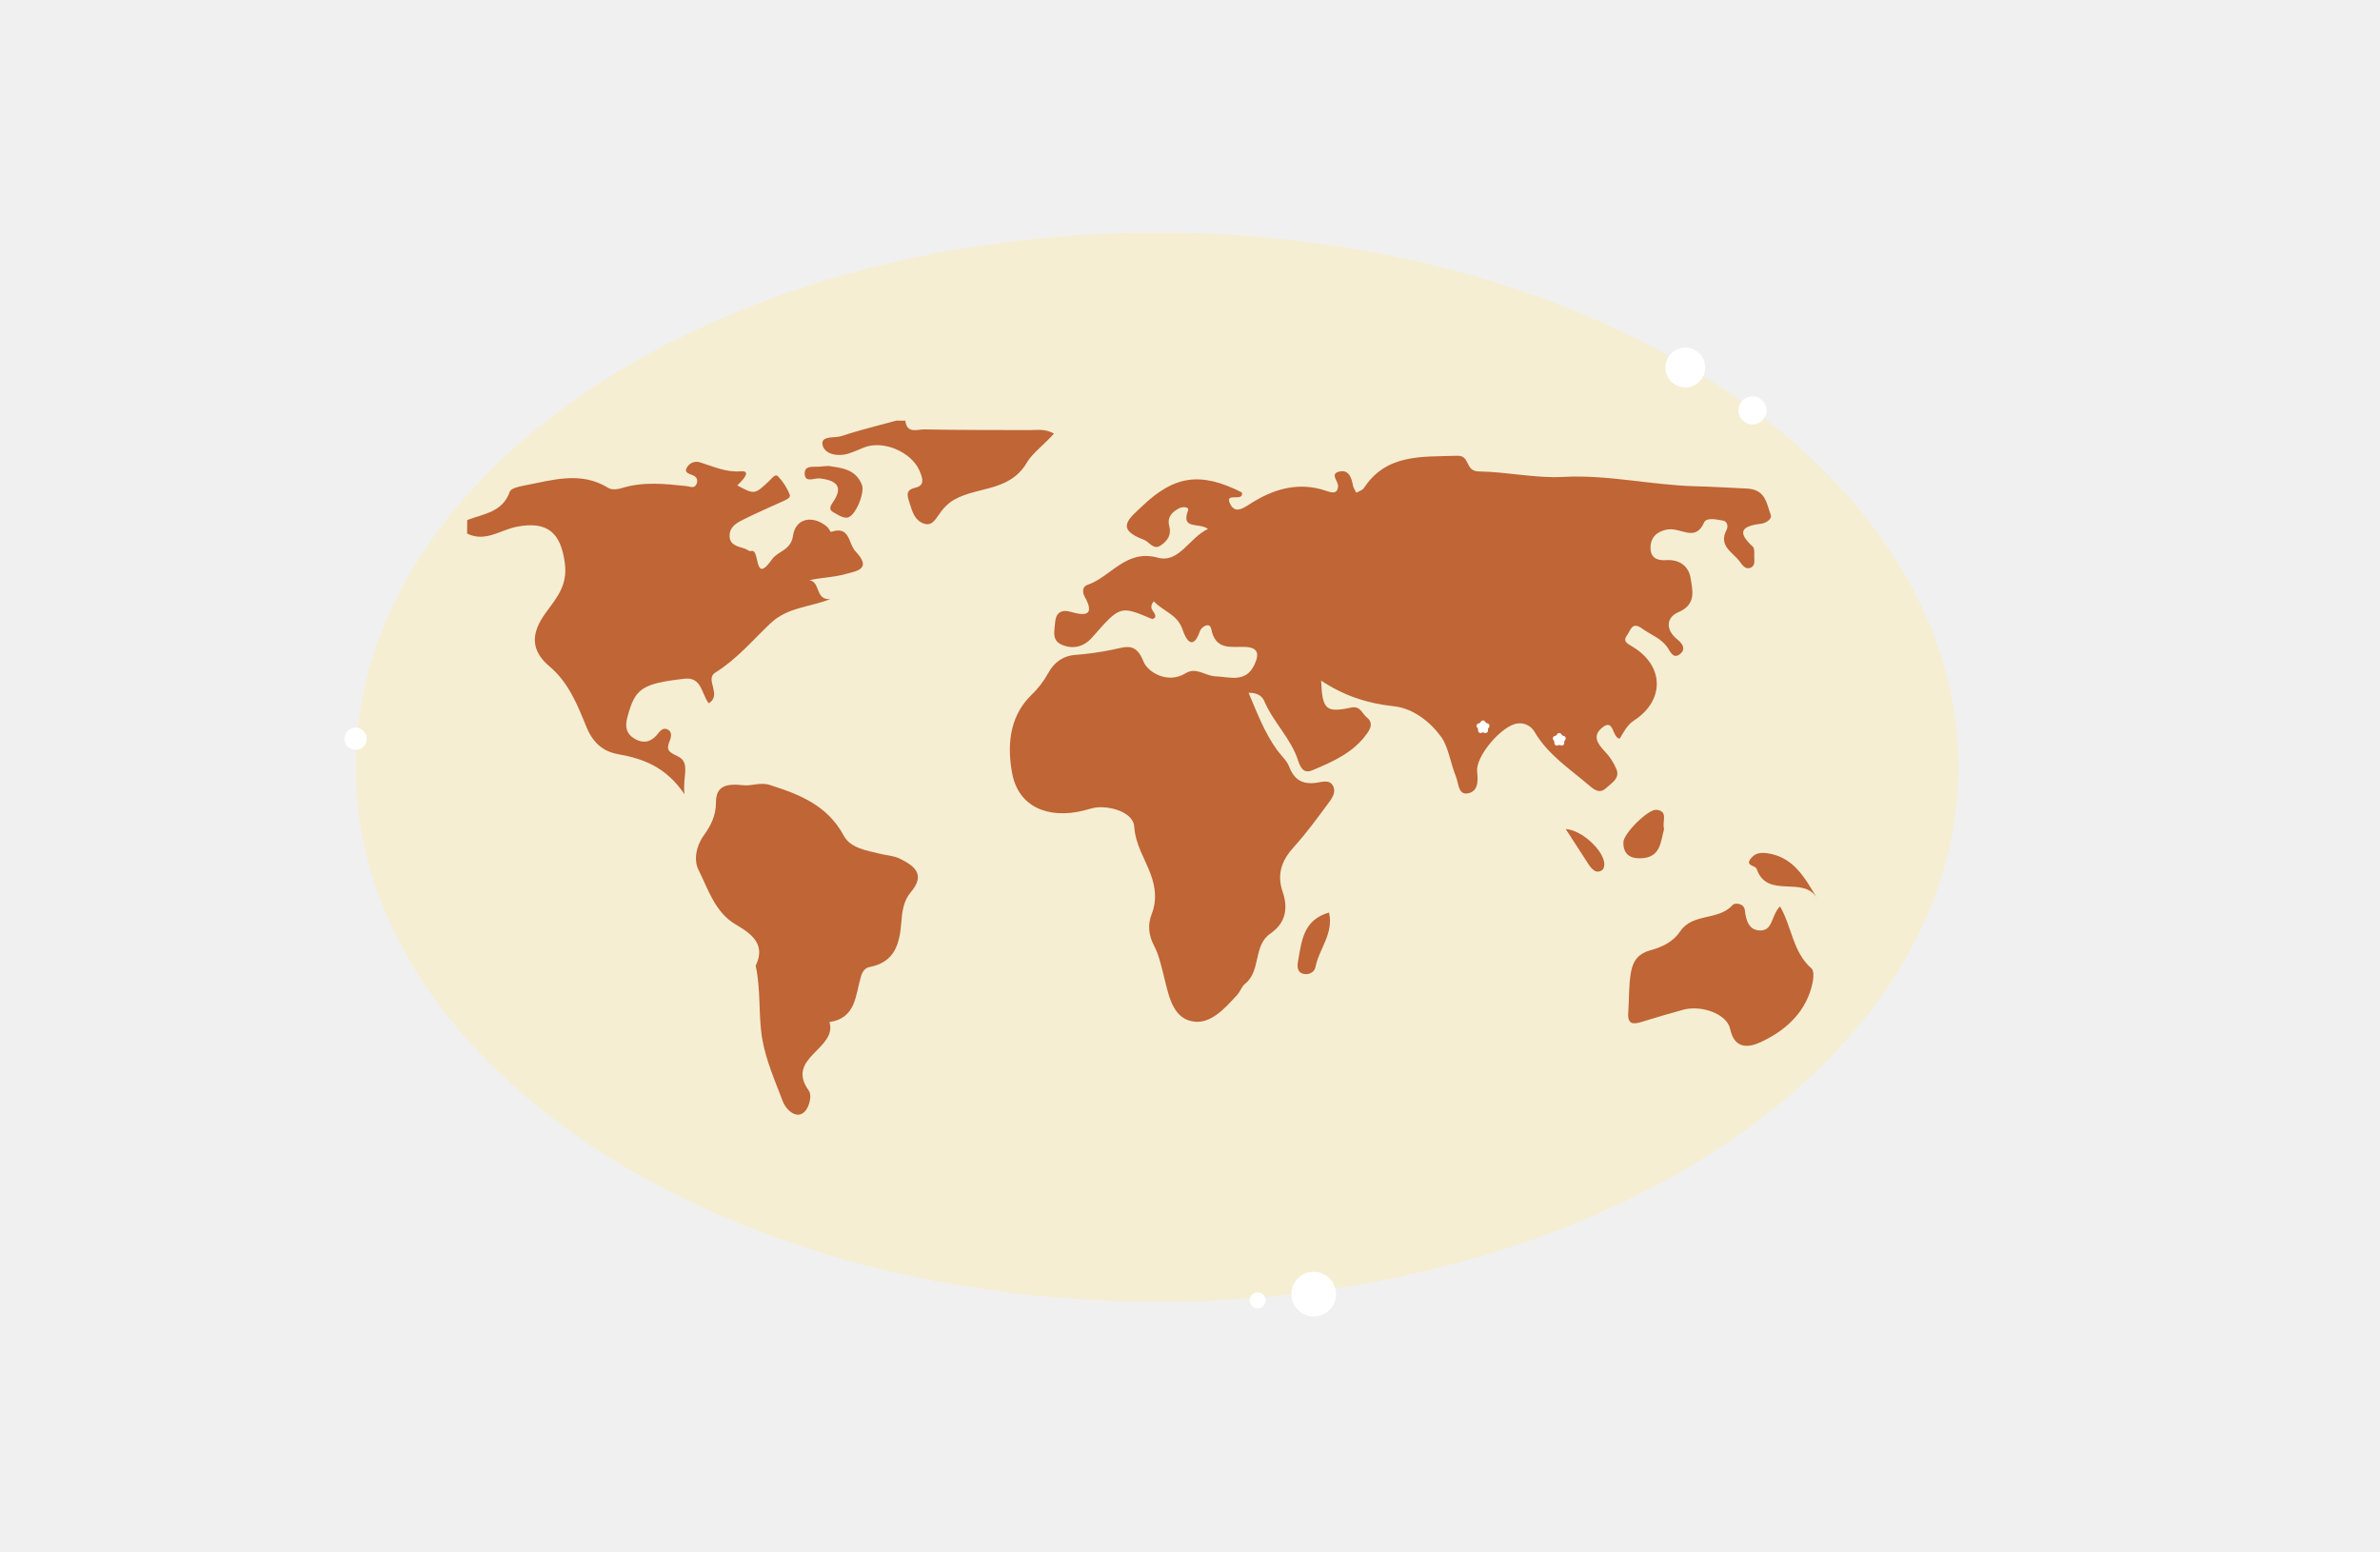
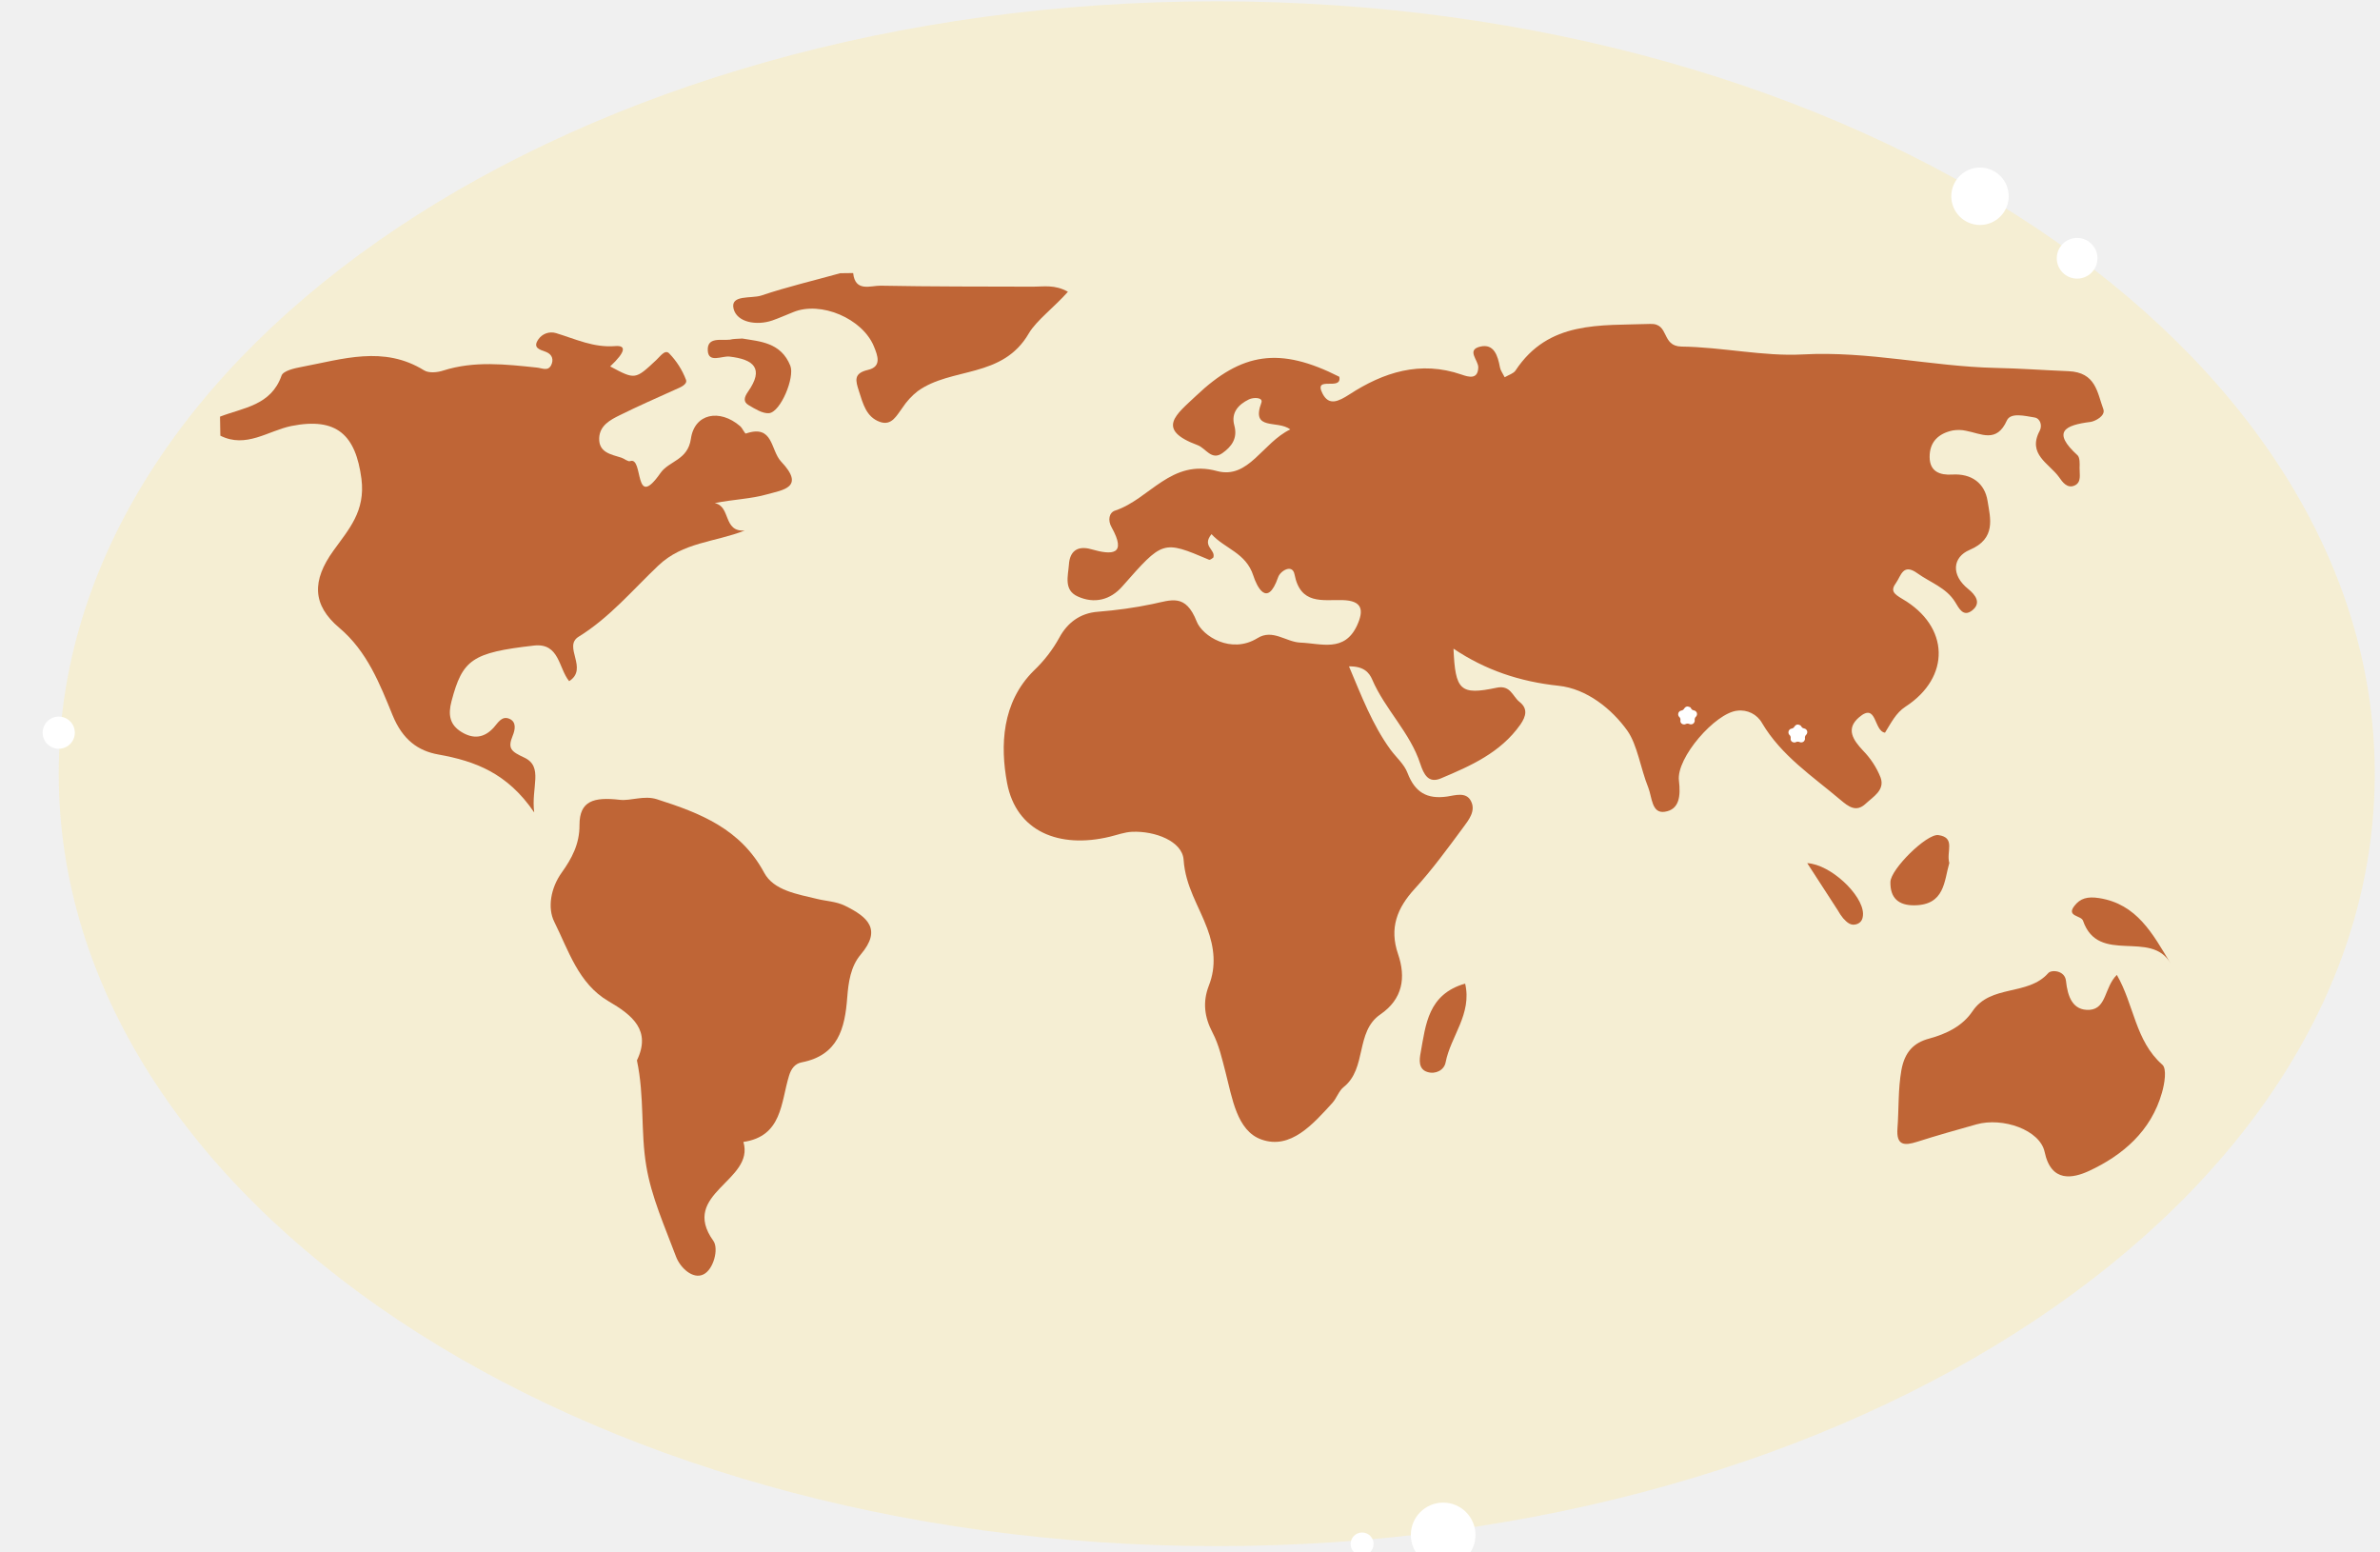
- <svg xmlns="http://www.w3.org/2000/svg" viewBox="0 0 1450.56 945.41">
-   <defs>
-     <style>.cls-1{fill:#fbecb2;opacity:0.47;}.cls-2{fill:#bf6536;}.cls-3{fill:#fff;}</style>
-   </defs>
+ <svg xmlns="http://www.w3.org/2000/svg" version="1.1" id="Layer_1" x="0px" y="0px" viewBox="0 0 1450.6 945.4" style="enable-background:new 0 0 1450.6 945.4;" xml:space="preserve">
+   <style type="text/css">
+ 	.st0{opacity:0.47;fill:#FBECB2;enable-background:new    ;}
+ 	.st1{fill:#BF6536;}
+ 	.st2{fill:#FFFFFF;}
+ </style>
  <g id="แผนที่โลก">
-     <ellipse class="cls-1" cx="705.19" cy="467.5" rx="488.46" ry="325.76" />
-     <path class="cls-2" d="M284.77,316.91c9.89-3.81,21.55-4.68,25.94-17.29.69-2,5.41-3.1,8.45-3.67,17.28-3.23,34.64-9.15,51.68,1.43,2,1.23,5.58.87,8.07.09,13.08-4.14,26.27-2.62,39.47-1.26,2.19.23,4.66,1.69,6-1,1.11-2.2.61-4.49-2.07-5.59-2.47-1-5.92-1.62-3.24-5.38a6.73,6.73,0,0,1,7.41-2.54c8.21,2.5,15.86,6.26,25.08,5.5,4.55-.37,4.44,2.36-2.22,8.6,10.51,5.62,10.55,5.67,19.45-2.71,1.65-1.55,3.64-4.55,5.37-2.82a33.58,33.58,0,0,1,7.16,11.17c.79,2-2.43,3.23-4.5,4.17-7.84,3.54-15.7,7-23.42,10.82-4.1,2-8.53,4.34-8.73,9.67-.23,6.11,5,6.83,9.31,8.25,1.3.43,2.8,1.79,3.77,1.46,5.75-2,1.35,21.34,12.8,5,3.6-5.13,11.5-5.3,12.79-14.41,1.51-10.73,12.17-12.71,20.78-5.36,1,.86,2,3.22,2.39,3.09,11.69-4,10.31,7,14.9,11.85,10.36,10.92.53,12-5.83,13.78-7,2-14.41,2.12-22.24,3.77,6.93,1.3,3.36,12.26,12.69,11.55-12.59,5-26,4.87-36.48,14.8C458.71,390.16,449,401.79,436,409.82c-6.76,4.18,4.32,13.4-4,18.78-4.48-5.47-4.1-16.18-14.78-15-26.22,3-30.17,5.94-34.84,23.46-1.54,5.76-.75,10,4.19,13s9.53,2.53,13.54-1.9c1.77-2,3.38-5.06,6.57-3.74s2.43,4.81,1.46,7.14c-2.29,5.52-.56,6.71,4.9,9.3,8.18,3.89,2.74,12.53,4.16,23.14-11.35-16.66-25-21.63-40.43-24.41-8.58-1.54-15.07-6.22-19.33-16.56-5.33-13-10.65-26.9-22.46-36.87-11.51-9.72-11.59-19.93-2.52-32.52,6.54-9.08,13.59-16.59,11.81-30.33-2.39-18.5-10.4-26.07-29.58-22.27-9.86,2-19.08,9.56-30,4.09Z" />
-     <path class="cls-2" d="M551.8,256.34c.83,8.19,7.4,5.25,11.57,5.34,21.47.43,43,.32,64.44.41,4.46,0,9.05-.95,14.58,2.13-5.7,6.45-13.34,12.15-16.44,17.5-11.16,19.22-32.69,14.11-46.93,24.43a30.35,30.35,0,0,0-6.4,6.91c-2.39,3.18-4.49,7.79-9.56,6-5.83-2.05-7.15-7.71-8.83-13-1.38-4.35-2.39-7.48,3.89-8.95,5.8-1.36,4.09-5.95,2.42-10-4.84-11.71-22.33-19.14-34-14.39-3,1.2-5.87,2.49-8.88,3.51-6.72,2.28-14.92.78-16.3-4.95-1.45-6.05,7.49-4.15,11.68-5.57,10.89-3.7,22.15-6.33,33.27-9.39Z" />
-     <path class="cls-2" d="M736.23,322.32c-5.3-4.13-16.65.84-12.15-11.26.86-2.31-3.23-2.38-5.25-1.4-4.46,2.18-7.64,5.6-6.19,10.91,1.49,5.47-1.18,9-5,11.67-4.65,3.32-7-2-10.43-3.31-18-6.65-8.93-13-.78-20.74,19.37-18.42,35.37-20.84,60.5-8.09,1.28,6.24-11-.7-7.16,7,2.68,5.39,6.7,3.49,11.32.48,14.46-9.42,30-14.43,47.43-8.38,3,1.05,6.83,2.12,7-3.06.08-3.07-5.21-7.42.87-8.8,5.76-1.31,7.37,3.91,8.26,8.71.22,1.22,1.07,2.32,2,4.24,1.78-1.07,3.75-1.59,4.59-2.86,14-21.2,35.65-18.92,56.92-19.69,8.15-.3,4.42,9.43,13.17,9.55,16.94.23,34.78,4.24,51,3.35,27.8-1.54,54.23,5.05,81.29,5.69,10.35.24,20.58.94,30.88,1.37,11.63.49,12.14,9,14.72,16.05,1,2.84-3.5,5.08-5.32,5.3-11.12,1.38-16.38,4.25-5.55,14.13,1,.95.88,3.5.82,5.29-.09,2.61.9,6-2,7.4-3.15,1.54-5.23-1.43-6.66-3.44-4.17-5.84-13.48-9.62-8.17-19.59,1.1-2.07.36-5.21-2.19-5.6-3.93-.6-10.05-2.21-11.6,1.25-4.36,9.74-10.9,5.54-17.3,4.38a14.63,14.63,0,0,0-5.47-.14c-6,1.27-9.89,4.75-9.82,11.3.07,6.21,4.47,7.64,9.44,7.31,8.35-.56,13.86,3.76,15,11.08s3.72,15.9-7.55,20.69c-7.21,3.07-8,10.59-.57,16.54,3,2.41,5.66,5.88,1.49,9.05-3.66,2.77-5.41-.86-7.16-3.65-3.75-6-10.46-8.15-15.83-12.06-6.06-4.41-6.9,1-9,3.92-2.48,3.38-1.11,4.66,2.66,6.84,20,11.62,20.45,33.09,1.26,45.45-4,2.6-6,6.82-8.55,10.94-4.84-.69-3.29-13.1-11-6.44-5.64,4.85-2.48,9.48,1.76,14a34.76,34.76,0,0,1,7.41,11.37c1.95,5.34-3.11,8.08-6.32,11.08-4,3.76-7.18,1.27-10.64-1.69-11.74-10-24.88-18.55-33-32.35a10.37,10.37,0,0,0-10.5-5.24c-9.21,1-25.72,19.85-24.57,29.49.76,6.37.27,12.22-6,13.14-5.54.81-5.3-6.27-6.92-10.25-3.26-8-4.58-18-8.86-24-6.44-9-17-17.62-29-18.88-16.26-1.7-30.81-6.6-44.3-15.61.74,17.61,2.78,19.71,18.17,16.44,5.86-1.25,6.69,3.64,9.61,5.92,3.63,2.83,2.86,6.05.39,9.58-8.34,11.92-21,17.46-33.67,22.74-5.2,2.16-7.16-1.72-8.58-6.1-4.31-13.27-14.9-23-20.37-35.68-1.17-2.71-3.36-5.58-9.78-5.5,5.35,12.61,9.82,24.47,17.44,35,2.42,3.33,5.85,6.24,7.26,9.94,3.09,8.12,8.19,11.12,16.74,9.88,3.25-.47,7.93-2.05,10,1.86,2.22,4.18-.91,8.06-3.29,11.26-6.54,8.81-13,17.74-20.39,25.84s-10.75,16.53-7,27.5c3.41,9.91,2,18.95-7.46,25.45-10.69,7.34-5.53,22.79-15.51,30.68-2,1.61-2.88,4.67-4.71,6.66-8.17,8.9-17.67,19.83-29.94,15.46-10.38-3.7-12.35-17.63-15.11-28.26-1.5-5.78-2.78-11.61-5.51-16.86-3.38-6.51-4.24-12.79-1.5-19.76,3.16-8,2.25-16.11-.7-24.11-3.51-9.54-9.23-17.71-10-29-.55-7.77-12-12.15-21.7-11.76-3.15.13-6.26,1.31-9.38,2.06-21.29,5.15-39.44-2.12-43.32-22.72-2.93-15.56-2.27-33.93,11.28-47.33A57.89,57.89,0,0,0,639,410c3.23-6,8.58-10.31,16.28-10.9a183.9,183.9,0,0,0,23-3.24c8-1.65,14-4.6,18.72,7.41,2.4,6.07,14.44,13.87,25.6,7,6.43-4,12,1.62,18.09,1.86,8.85.35,18.64,4.24,23.92-7.2,3-6.48,2.28-10.55-6.13-10.73s-17.75,2.07-20.23-10.84c-.88-4.58-6-1.48-6.92,1.27-4.63,13.26-9.1,3.57-10.48-.71-3.12-9.67-12-11.31-17.63-17.53-4.21,5.19,1.92,6.53.75,9.93-.36.19-1.32,1.09-1.8.89-19.57-8.28-19.46-8.2-36.58,11.3-5,5.65-11.74,7.42-18.76,4.24-6-2.72-4.06-8.67-3.75-13.44.37-5.6,3.54-8.17,9.41-6.48,8.92,2.57,15.08,2.41,8.56-9.28-1.63-2.93-1.09-6.2,1.56-7.08,14.51-4.82,23.5-22,43-16.63C718.68,343.36,724.5,327.93,736.23,322.32Z" />
-     <path class="cls-2" d="M460.58,588.45c6.11-12.59-1.82-19.06-12.07-25-12.69-7.4-16.84-21.46-22.83-33.47-2.86-5.73-1.59-14.09,3.18-20.76,4.17-5.83,7.52-12,7.5-20.09,0-10.19,6-11.81,16.94-10.6,4.71.52,10.24-2,15.81-.2,18.23,5.79,35.24,12.45,45.19,31,4,7.5,14.07,9,22.26,11,3.95,1,8.05,1.05,11.86,2.92,9.41,4.61,15.67,9.89,6.6,20.55-4.32,5.08-5.2,11.81-5.67,18-1,13.24-3.87,24.5-19.26,27.46-2.85.55-4.41,2.7-5.31,5.65-3.44,11.31-2.87,25.49-19.24,27.92,4.93,16.48-27.09,21.63-12.64,41.72,2.37,3.3.07,12.15-4.32,14.22s-9.66-2.77-11.48-7.59c-4.73-12.57-10.35-25.14-12.55-38.22C462.13,618.68,463.85,603.76,460.58,588.45Z" />
-     <path class="cls-2" d="M1084.91,552.34c7.24,12.54,7.73,27.85,19.17,37.84,2,1.72,1,8.06-.12,11.85-4.6,16.1-16.5,26.36-30.79,33-6.63,3.06-15.91,5.1-18.68-8-2-9.32-17.71-14.74-28.8-11.66-8.37,2.32-16.72,4.71-25,7.32-5.44,1.72-8.84,1.6-8.3-5.67.61-8.18.19-16.33,1.65-24.59,1.35-7.61,5.19-11.53,11.77-13.32,7.36-2,14-5.25,18.18-11.5,7.69-11.46,23.37-6.38,32-16.11,1.34-1.52,7-1.19,7.47,3.24.71,6.59,2.76,12.64,10,12.24S1079.55,557.63,1084.91,552.34Z" />
-     <path class="cls-2" d="M505.07,283.94c7.4,1.25,16.33,1.61,20.25,11.5,1.94,4.89-4.11,19.52-9,20-2.77.24-5.93-1.84-8.61-3.41-2.49-1.45-1.83-3.43-.26-5.67,6.92-9.86,2.41-13.64-7.82-14.83-3.16-.37-8.78,2.85-9.17-2.45-.44-6,5.58-4.27,9.35-4.73C501.2,284.14,502.57,284.11,505.07,283.94Z" />
-     <path class="cls-2" d="M1107.59,547.61c-8.25-14.61-30.48.74-36.93-18.09-.79-2.29-7.13-1.74-3.69-6.21,2.5-3.26,5.54-4.06,10.45-3.31C1093.32,522.44,1100,534.91,1107.59,547.61Z" />
-     <path class="cls-2" d="M1014.23,505.18c-2.2,7.6-1.84,17.73-14.71,17.87-6.7.07-10.21-3.12-10.1-9.8.09-5.42,15.27-20.42,20.24-19.77C1017.07,494.46,1012.84,500.49,1014.23,505.18Z" />
-     <path class="cls-2" d="M810,556.07c3,12.84-6.1,22.16-8.24,33.22-.64,3.29-4.31,5.09-7.63,4.08-4-1.2-3.43-5.34-2.9-8.23C793.37,573.3,794.38,560.55,810,556.07Z" />
-     <path class="cls-2" d="M954.29,505.22c9.89.54,23.39,13.38,23.5,21.3,0,2-.52,3.62-2.47,4.34-2.61,1-4.32-.71-5.86-2.4a24.82,24.82,0,0,1-2.31-3.38C963,518.64,958.81,512.2,954.29,505.22Z" />
-     <path class="cls-3" d="M905.28,439.94h0a1.57,1.57,0,0,0,1.18.86h0a1.57,1.57,0,0,1,.87,2.68h0a1.57,1.57,0,0,0-.45,1.39h0a1.57,1.57,0,0,1-2.28,1.65h0a1.57,1.57,0,0,0-1.46,0h0a1.57,1.57,0,0,1-2.28-1.65h0a1.57,1.57,0,0,0-.45-1.39h0a1.57,1.57,0,0,1,.87-2.68h0a1.57,1.57,0,0,0,1.18-.86h0A1.57,1.57,0,0,1,905.28,439.94Z" />
-     <path class="cls-3" d="M951.77,447.58h0a1.57,1.57,0,0,0,1.18.86h0a1.57,1.57,0,0,1,.87,2.68h0a1.57,1.57,0,0,0-.45,1.39h0a1.57,1.57,0,0,1-2.28,1.65h0a1.57,1.57,0,0,0-1.46,0h0a1.57,1.57,0,0,1-2.28-1.65h0a1.57,1.57,0,0,0-.45-1.39h0a1.57,1.57,0,0,1,.87-2.68h0a1.57,1.57,0,0,0,1.18-.86h0A1.57,1.57,0,0,1,951.77,447.58Z" />
-     <circle class="cls-3" cx="1027.17" cy="223.97" r="12.13" />
-     <circle class="cls-3" cx="800.69" cy="788.6" r="13.6" />
-     <circle class="cls-3" cx="216.73" cy="450.21" r="6.8" />
-     <circle class="cls-3" cx="1068.12" cy="250.11" r="8.57" />
-     <circle class="cls-3" cx="766.5" cy="792.42" r="4.87" />
+     <ellipse class="st0" cx="741.6" cy="471.5" rx="705.8" ry="470.7" />
+     <path class="st1" d="M134.1,253.9c14.3-5.5,31.1-6.8,37.5-25c1-2.9,7.8-4.5,12.2-5.3c25-4.7,50-13.2,74.7,2.1   c2.9,1.8,8.1,1.3,11.7,0.1c18.9-6,38-3.8,57-1.8c3.2,0.3,6.7,2.4,8.7-1.4c1.6-3.2,0.9-6.5-3-8.1c-3.6-1.4-8.6-2.3-4.7-7.8   c2.4-3.4,6.7-4.9,10.7-3.7c11.9,3.6,22.9,9,36.2,7.9c6.6-0.5,6.4,3.4-3.2,12.4c15.2,8.1,15.2,8.2,28.1-3.9c2.4-2.2,5.3-6.6,7.8-4.1   c4.5,4.6,8,10.1,10.3,16.1c1.1,2.9-3.5,4.7-6.5,6c-11.3,5.1-22.7,10.1-33.8,15.6c-5.9,2.9-12.3,6.3-12.6,14   c-0.3,8.8,7.2,9.9,13.5,11.9c1.9,0.6,4,2.6,5.4,2.1c8.3-2.9,2,30.8,18.5,7.2c5.2-7.4,16.6-7.7,18.5-20.8c2.2-15.5,17.6-18.4,30-7.7   c1.4,1.2,2.9,4.7,3.5,4.5c16.9-5.8,14.9,10.1,21.5,17.1c15,15.8,0.8,17.3-8.4,19.9c-10.1,2.9-20.8,3.1-32.1,5.4   c10,1.9,4.9,17.7,18.3,16.7c-18.2,7.2-37.6,7-52.7,21.4c-15.7,14.9-29.7,31.7-48.5,43.3c-9.8,6,6.2,19.4-5.8,27.1   c-6.5-7.9-5.9-23.4-21.4-21.7c-37.9,4.3-43.6,8.6-50.3,33.9c-2.2,8.3-1.1,14.4,6.1,18.8s13.8,3.7,19.6-2.7c2.6-2.9,4.9-7.3,9.5-5.4   s3.5,6.9,2.1,10.3c-3.3,8-0.8,9.7,7.1,13.4c11.8,5.6,4,18.1,6,33.4c-16.4-24.1-36.1-31.3-58.4-35.3c-12.4-2.2-21.8-9-27.9-23.9   c-7.7-18.8-15.4-38.9-32.5-53.3c-16.6-14-16.7-28.8-3.6-47c9.4-13.1,19.6-24,17.1-43.8c-3.5-26.7-15-37.7-42.7-32.2   c-14.2,2.9-27.6,13.8-43.3,5.9L134.1,253.9z" />
+     <path class="st1" d="M520,166.4c1.2,11.8,10.7,7.6,16.7,7.7c31,0.6,62.1,0.5,93.1,0.6c6.4,0,13.1-1.4,21.1,3.1   c-8.2,9.3-19.3,17.6-23.8,25.3c-16.1,27.8-47.2,20.4-67.8,35.3c-3.6,2.8-6.7,6.2-9.2,10c-3.5,4.6-6.5,11.3-13.8,8.7   c-8.4-3-10.3-11.1-12.8-18.8c-2-6.3-3.5-10.8,5.6-12.9c8.4-2,5.9-8.6,3.5-14.4c-7-16.9-32.3-27.7-49.1-20.8   c-4.3,1.7-8.5,3.6-12.8,5.1c-9.7,3.3-21.6,1.1-23.6-7.2c-2.1-8.7,10.8-6,16.9-8c15.7-5.3,32-9.1,48.1-13.6L520,166.4z" />
+     <path class="st1" d="M786.4,261.7c-7.7-6-24.1,1.2-17.6-16.3c1.2-3.3-4.7-3.4-7.6-2c-6.4,3.1-11,8.1-8.9,15.8   c2.2,7.9-1.7,13-7.2,16.9c-6.7,4.8-10.1-2.9-15.1-4.8c-26-9.6-12.9-18.8-1.1-30c28-26.6,51.1-30.1,87.4-11.7   c1.8,9-15.9-1-10.3,10.1c3.9,7.8,9.7,5,16.4,0.7c20.9-13.6,43.3-20.8,68.5-12.1c4.3,1.5,9.9,3.1,10.1-4.4   c0.1-4.4-7.5-10.7,1.3-12.7c8.3-1.9,10.6,5.6,11.9,12.6c0.3,1.8,1.5,3.4,2.9,6.1c2.6-1.5,5.4-2.3,6.6-4.1   c20.2-30.6,51.5-27.3,82.2-28.4c11.8-0.4,6.4,13.6,19,13.8c24.5,0.3,50.3,6.1,73.7,4.8c40.2-2.2,78.4,7.3,117.5,8.2   c15,0.3,29.7,1.4,44.6,2c16.8,0.7,17.5,13,21.3,23.2c1.4,4.1-5.1,7.3-7.7,7.7c-16.1,2-23.7,6.1-8,20.4c1.4,1.4,1.3,5.1,1.2,7.6   c-0.1,3.8,1.3,8.7-2.9,10.7c-4.6,2.2-7.6-2.1-9.6-5c-6-8.4-19.5-13.9-11.8-28.3c1.6-3,0.5-7.5-3.2-8.1c-5.7-0.9-14.5-3.2-16.8,1.8   c-6.3,14.1-15.7,8-25,6.3c-2.6-0.6-5.3-0.6-7.9-0.2c-8.7,1.8-14.3,6.9-14.2,16.3c0.1,9,6.5,11,13.6,10.6c12.1-0.8,20,5.4,21.7,16   s5.4,23-10.9,29.9c-10.4,4.4-11.6,15.3-0.8,23.9c4.3,3.5,8.2,8.5,2.2,13.1c-5.3,4-7.8-1.2-10.3-5.3c-5.4-8.7-15.1-11.8-22.9-17.4   c-8.8-6.4-10,1.4-13,5.7c-3.6,4.9-1.6,6.7,3.8,9.9c28.9,16.8,29.5,47.8,1.8,65.7c-5.8,3.8-8.7,9.9-12.4,15.8   c-7-1-4.8-18.9-15.9-9.3c-8.1,7-3.6,13.7,2.5,20.2c4.6,4.7,8.3,10.3,10.7,16.4c2.8,7.7-4.5,11.7-9.1,16c-5.8,5.4-10.4,1.8-15.4-2.4   c-17-14.4-35.9-26.8-47.7-46.7c-3-5.4-9-8.4-15.2-7.6c-13.3,1.4-37.2,28.7-35.5,42.6c1.1,9.2,0.4,17.7-8.7,19   c-8,1.2-7.7-9.1-10-14.8c-4.7-11.6-6.6-26-12.8-34.7c-9.3-13-24.6-25.5-41.9-27.3c-23.5-2.5-44.5-9.5-64-22.6   c1.1,25.4,4,28.5,26.3,23.8c8.5-1.8,9.7,5.3,13.9,8.6c5.2,4.1,4.1,8.7,0.6,13.8c-12.1,17.2-30.3,25.2-48.6,32.9   c-7.5,3.1-10.3-2.5-12.4-8.8c-6.2-19.2-21.5-33.2-29.4-51.6c-1.7-3.9-4.9-8.1-14.1-7.9c7.7,18.2,14.2,35.4,25.2,50.6   c3.5,4.8,8.5,9,10.5,14.4c4.5,11.7,11.8,16.1,24.2,14.3c4.7-0.7,11.5-3,14.4,2.7c3.2,6-1.3,11.6-4.8,16.3   c-9.4,12.7-18.8,25.6-29.5,37.3c-10.7,11.7-15.5,23.9-10.1,39.7c4.9,14.3,2.9,27.4-10.8,36.8c-15.4,10.6-8,32.9-22.4,44.3   c-2.9,2.3-4.2,6.7-6.8,9.6c-11.8,12.9-25.5,28.7-43.3,22.3c-15-5.3-17.8-25.5-21.8-40.8c-2.2-8.4-4-16.8-8-24.4   c-4.9-9.4-6.1-18.5-2.2-28.6c4.6-11.6,3.3-23.3-1-34.8c-5.1-13.8-13.3-25.6-14.4-41.9c-0.8-11.2-17.3-17.6-31.4-17   c-4.6,0.2-9,1.9-13.6,3c-30.8,7.4-57-3.1-62.6-32.8c-4.2-22.5-3.3-49,16.3-68.4c6.2-5.9,11.5-12.7,15.6-20.2   c4.7-8.7,12.4-14.9,23.5-15.7c11.2-0.9,22.3-2.4,33.2-4.7c11.6-2.4,20.2-6.6,27,10.7c3.5,8.8,20.9,20,37,10.1   c9.3-5.8,17.3,2.3,26.1,2.7c12.8,0.5,26.9,6.1,34.6-10.4c4.3-9.4,3.3-15.2-8.9-15.5c-12.2-0.3-25.6,3-29.2-15.7   c-1.3-6.6-8.7-2.1-10,1.8c-6.7,19.2-13.1,5.2-15.1-1c-4.5-14-17.3-16.3-25.5-25.3c-6.1,7.5,2.8,9.4,1.1,14.3   c-0.5,0.3-1.9,1.6-2.6,1.3c-28.3-12-28.1-11.8-52.9,16.3c-7.2,8.2-17,10.7-27.1,6.1c-8.7-3.9-5.9-12.5-5.4-19.4   c0.5-8.1,5.1-11.8,13.6-9.4c12.9,3.7,21.8,3.5,12.4-13.4c-2.4-4.2-1.6-9,2.3-10.2c21-7,34-31.8,62.1-24   C761.1,292.1,769.5,269.8,786.4,261.7z" />
+     <path class="st1" d="M388.2,646.2c8.8-18.2-2.6-27.5-17.4-36.1c-18.3-10.7-24.3-31-33-48.4c-4.1-8.3-2.3-20.4,4.6-30   c6-8.4,10.9-17.3,10.8-29c0-14.7,8.7-17.1,24.5-15.3c6.8,0.8,14.8-2.9,22.8-0.3c26.3,8.4,50.9,18,65.3,44.8   c5.8,10.8,20.3,13,32.2,15.9c5.7,1.4,11.6,1.5,17.1,4.2c13.6,6.7,22.6,14.3,9.5,29.7c-6.2,7.3-7.5,17.1-8.2,26   c-1.4,19.1-5.6,35.4-27.8,39.7c-4.1,0.8-6.4,3.9-7.7,8.2c-5,16.3-4.1,36.8-27.8,40.3c7.1,23.8-39.1,31.3-18.3,60.3   c3.4,4.8,0.1,17.6-6.2,20.5c-6.3,3-14-4-16.6-11c-6.8-18.2-15-36.3-18.1-55.2C390.4,689.9,392.9,668.3,388.2,646.2z" />
+     <path class="st1" d="M1290.2,594.1c10.5,18.1,11.2,40.2,27.7,54.7c2.9,2.5,1.4,11.6-0.2,17.1c-6.6,23.3-23.8,38.1-44.5,47.7   c-9.6,4.4-23,7.4-27-11.6c-2.9-13.5-25.6-21.3-41.6-16.8c-12.1,3.4-24.2,6.8-36.1,10.6c-7.9,2.5-12.8,2.3-12-8.2   c0.9-11.8,0.3-23.6,2.4-35.5c2-11,7.5-16.7,17-19.2c10.6-2.9,20.2-7.6,26.3-16.6c11.1-16.6,33.8-9.2,46.2-23.3   c1.9-2.2,10.1-1.7,10.8,4.7c1,9.5,4,18.3,14.4,17.7C1284.1,614.6,1282.5,601.7,1290.2,594.1z" />
+     <path class="st1" d="M452.4,206.3c10.7,1.8,23.6,2.3,29.3,16.6c2.8,7.1-5.9,28.2-13,28.9c-4,0.3-8.6-2.7-12.4-4.9   c-3.6-2.1-2.6-5-0.4-8.2c10-14.2,3.5-19.7-11.3-21.4c-4.6-0.5-12.7,4.1-13.2-3.5c-0.6-8.7,8.1-6.2,13.5-6.8   C446.8,206.5,448.8,206.5,452.4,206.3z" />
+     <path class="st1" d="M1323,587.2c-11.9-21.1-44,1.1-53.4-26.1c-1.1-3.3-10.3-2.5-5.3-9c3.6-4.7,8-5.9,15.1-4.8   C1302.4,550.9,1312,568.9,1323,587.2z" />
+     <path class="st1" d="M1188.1,525.9c-3.2,11-2.7,25.6-21.3,25.8c-9.7,0.1-14.8-4.5-14.6-14.2c0.1-7.8,22.1-29.5,29.2-28.6   C1192.2,510.4,1186.1,519.1,1188.1,525.9z" />
+     <path class="st1" d="M893,599.4c4.3,18.6-8.8,32-11.9,48c-0.9,4.8-6.2,7.4-11,5.9c-5.8-1.7-5-7.7-4.2-11.9   C869,624.3,870.4,605.9,893,599.4z" />
+     <path class="st1" d="M1101.5,526c14.3,0.8,33.8,19.3,34,30.8c0,2.9-0.8,5.2-3.6,6.3c-3.8,1.4-6.2-1-8.5-3.5   c-1.2-1.5-2.4-3.2-3.3-4.9C1114.1,545.4,1108,536.1,1101.5,526z" />
+     <path class="st2" d="M1030.7,431.7L1030.7,431.7c0.3,0.7,1,1.1,1.7,1.2l0,0c1.2,0.2,2.1,1.3,1.9,2.6c-0.1,0.5-0.3,1-0.7,1.3l0,0   c-0.5,0.5-0.8,1.3-0.7,2l0,0c0.2,1.2-0.6,2.4-1.9,2.6c-0.5,0.1-1,0-1.4-0.2l0,0c-0.7-0.3-1.4-0.3-2.1,0l0,0   c-1.1,0.6-2.5,0.2-3.1-0.9c-0.2-0.4-0.3-0.9-0.2-1.4l0,0c0.1-0.7-0.1-1.5-0.7-2l0,0c-0.9-0.9-0.9-2.3,0-3.2   c0.3-0.4,0.8-0.6,1.3-0.7l0,0c0.7-0.1,1.4-0.6,1.7-1.2l0,0c0.6-1.1,1.9-1.6,3-1C1030.1,430.8,1030.5,431.2,1030.7,431.7z" />
+     <path class="st2" d="M1097.9,442.7L1097.9,442.7c0.3,0.7,1,1.1,1.7,1.2l0,0c1.2,0.2,2.1,1.3,1.9,2.6c-0.1,0.5-0.3,1-0.7,1.3l0,0   c-0.5,0.5-0.8,1.3-0.7,2l0,0c0.2,1.2-0.6,2.4-1.9,2.6c-0.5,0.1-1,0-1.4-0.2l0,0c-0.7-0.3-1.4-0.3-2.1,0l0,0   c-1.1,0.6-2.5,0.2-3.1-0.9c-0.2-0.4-0.3-0.9-0.2-1.4l0,0c0.1-0.7-0.1-1.5-0.7-2l0,0c-0.9-0.9-0.9-2.3,0-3.2   c0.3-0.4,0.8-0.6,1.3-0.7l0,0c0.7-0.1,1.4-0.6,1.7-1.2l0,0c0.6-1.1,1.9-1.6,3-1C1097.3,441.9,1097.6,442.2,1097.9,442.7z" />
+     <circle class="st2" cx="1206.8" cy="119.6" r="17.5" />
+     <circle class="st2" cx="879.6" cy="935.4" r="19.7" />
+     <circle class="st2" cx="35.8" cy="446.5" r="9.8" />
+     <circle class="st2" cx="1266" cy="157.4" r="12.4" />
+     <circle class="st2" cx="830.2" cy="940.9" r="7" />
  </g>
</svg>
